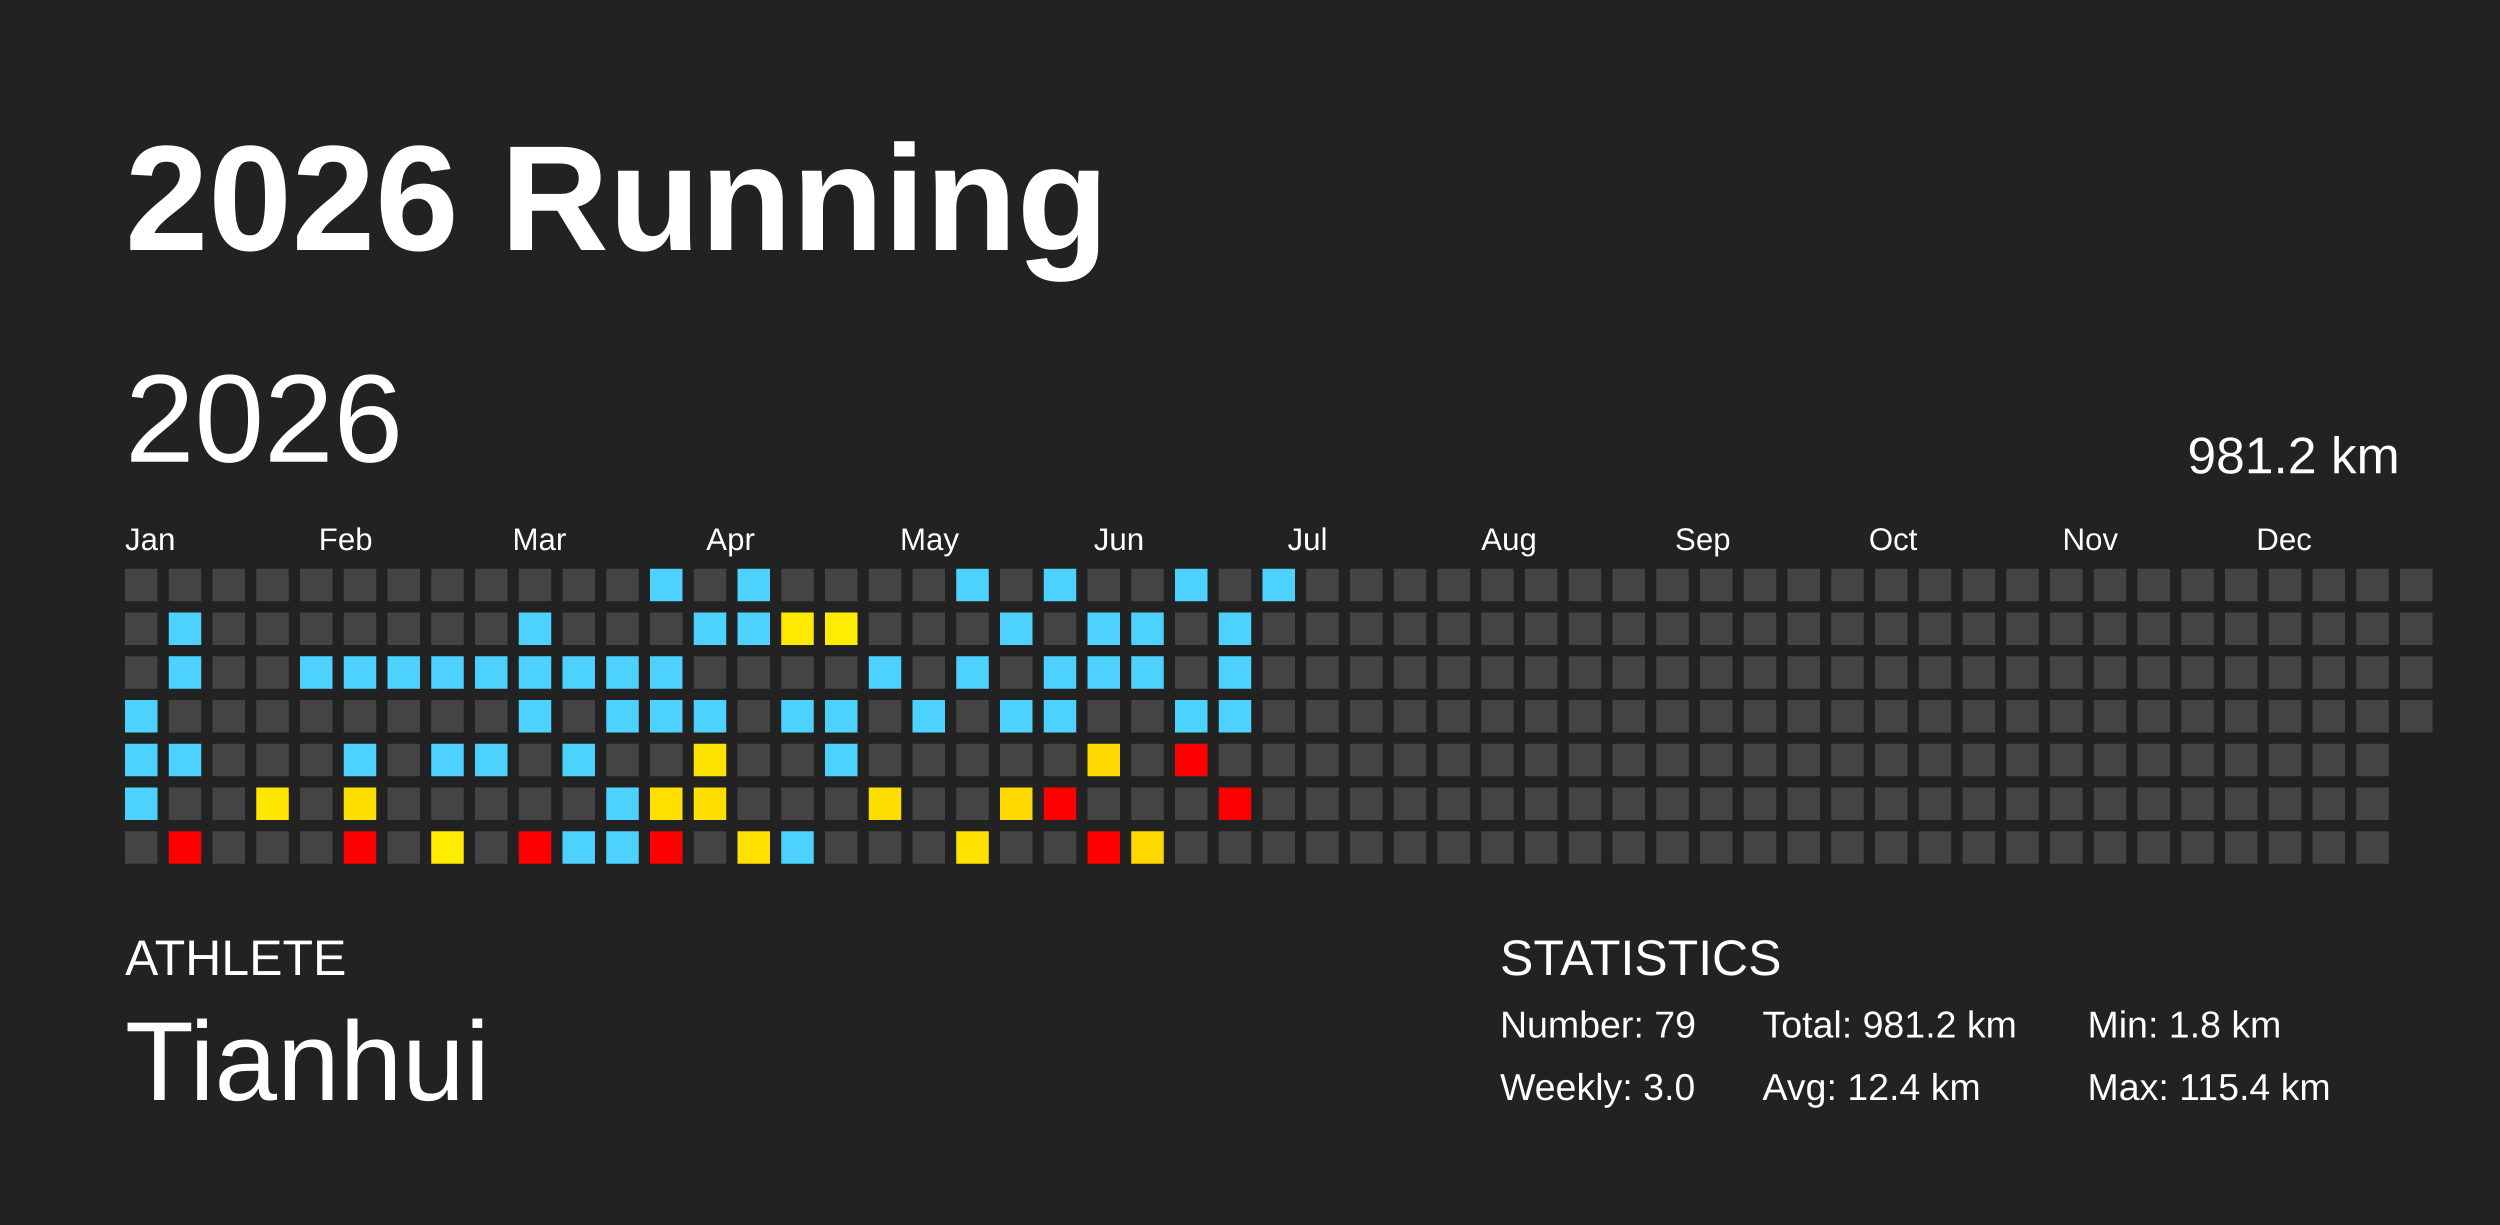
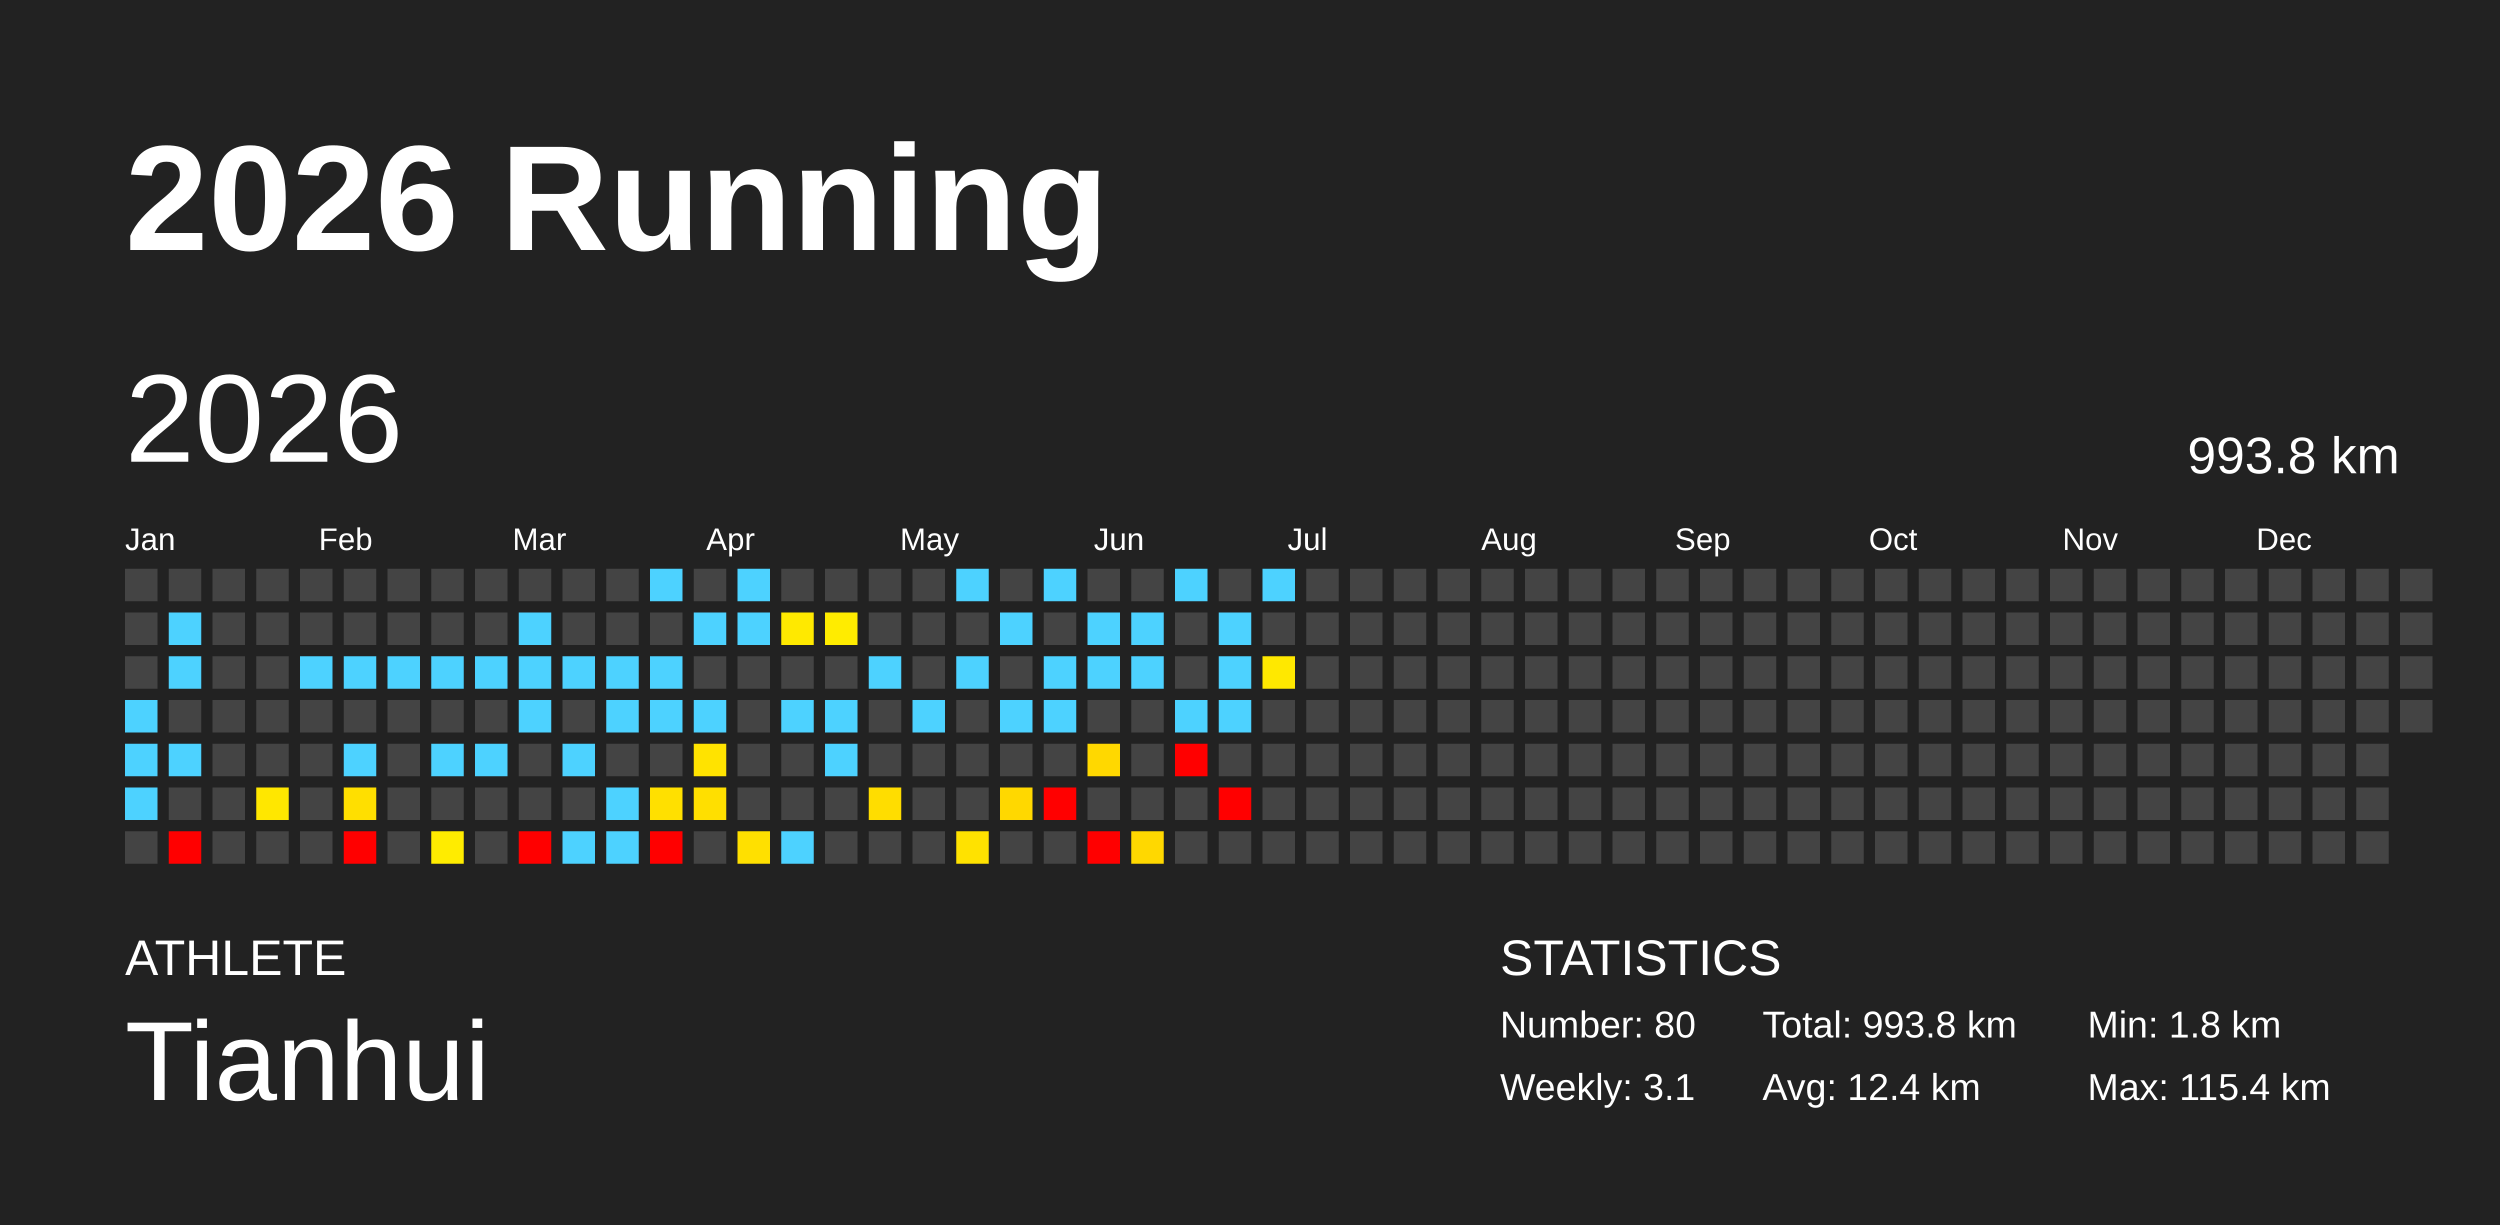
<svg xmlns="http://www.w3.org/2000/svg" baseProfile="full" height="98mm" version="1.1" viewBox="0,0,200,98" width="200mm">
  <defs />
  <rect fill="#222222" height="98" width="200" x="0" y="0" />
  <text fill="#FFFFFF" style="font-size:12px; font-family:Arial; font-weight:bold;" x="10" y="20">2026 Running</text>
  <text fill="#FFFFFF" style="font-size:4px; font-family:Arial" x="10" y="78">ATHLETE</text>
  <text fill="#FFFFFF" style="font-size:9px; font-family:Arial" x="10" y="88">Tianhui</text>
  <text fill="#FFFFFF" style="font-size:4px; font-family:Arial" x="120" y="78">STATISTICS</text>
-   <text fill="#FFFFFF" style="font-size:3px; font-family:Arial" x="120" y="83">Number: 79</text>
-   <text fill="#FFFFFF" style="font-size:3px; font-family:Arial" x="120" y="88">Weekly: 3.0</text>
-   <text fill="#FFFFFF" style="font-size:3px; font-family:Arial" x="141" y="83">Total: 981.2 km</text>
+   <text fill="#FFFFFF" style="font-size:3px; font-family:Arial" x="120" y="83">Number: 80</text>
+   <text fill="#FFFFFF" style="font-size:3px; font-family:Arial" x="120" y="88">Weekly: 3.1</text>
+   <text fill="#FFFFFF" style="font-size:3px; font-family:Arial" x="141" y="83">Total: 993.8 km</text>
  <text fill="#FFFFFF" style="font-size:3px; font-family:Arial" x="141" y="88">Avg: 12.4 km</text>
  <text fill="#FFFFFF" style="font-size:3px; font-family:Arial" x="167" y="83">Min: 1.8 km</text>
  <text fill="#FFFFFF" style="font-size:3px; font-family:Arial" x="167" y="88">Max: 115.4 km</text>
  <text dominant-baseline="hanging" fill="#FFFFFF" style="font-size:10.0px; font-family:Arial;" x="10" y="30">2026</text>
-   <text dominant-baseline="hanging" fill="#FFFFFF" style="font-size:4.125px; font-family:Arial;" x="175" y="35">981.2 km</text>
+   <text dominant-baseline="hanging" fill="#FFFFFF" style="font-size:4.125px; font-family:Arial;" x="175" y="35">993.8 km</text>
  <text fill="#FFFFFF" style="font-size:2.5px; font-family:Arial" x="10.0" y="44">Jan</text>
  <text fill="#FFFFFF" style="font-size:2.5px; font-family:Arial" x="25.5" y="44">Feb</text>
  <text fill="#FFFFFF" style="font-size:2.5px; font-family:Arial" x="41.0" y="44">Mar</text>
  <text fill="#FFFFFF" style="font-size:2.5px; font-family:Arial" x="56.5" y="44">Apr</text>
  <text fill="#FFFFFF" style="font-size:2.5px; font-family:Arial" x="72.0" y="44">May</text>
  <text fill="#FFFFFF" style="font-size:2.5px; font-family:Arial" x="87.5" y="44">Jun</text>
  <text fill="#FFFFFF" style="font-size:2.5px; font-family:Arial" x="103.0" y="44">Jul</text>
  <text fill="#FFFFFF" style="font-size:2.5px; font-family:Arial" x="118.5" y="44">Aug</text>
  <text fill="#FFFFFF" style="font-size:2.5px; font-family:Arial" x="134.0" y="44">Sep</text>
  <text fill="#FFFFFF" style="font-size:2.5px; font-family:Arial" x="149.5" y="44">Oct</text>
  <text fill="#FFFFFF" style="font-size:2.5px; font-family:Arial" x="165.0" y="44">Nov</text>
  <text fill="#FFFFFF" style="font-size:2.5px; font-family:Arial" x="180.5" y="44">Dec</text>
  <rect fill="#444444" height="2.6" width="2.6" x="10.0" y="45.5" />
  <rect fill="#444444" height="2.6" width="2.6" x="10.0" y="49.0" />
  <rect fill="#444444" height="2.6" width="2.6" x="10.0" y="52.5" />
  <rect fill="#4dd2ff" height="2.6" width="2.6" x="10.0" y="56.0" />
  <rect fill="#4dd2ff" height="2.6" width="2.6" x="10.0" y="59.5" />
  <rect fill="#4dd2ff" height="2.6" width="2.6" x="10.0" y="63.0" />
  <rect fill="#444444" height="2.6" width="2.6" x="10.0" y="66.5" />
  <rect fill="#444444" height="2.6" width="2.6" x="13.5" y="45.5" />
  <rect fill="#4dd2ff" height="2.6" width="2.6" x="13.5" y="49.0" />
  <rect fill="#4dd2ff" height="2.6" width="2.6" x="13.5" y="52.5" />
  <rect fill="#444444" height="2.6" width="2.6" x="13.5" y="56.0" />
  <rect fill="#4dd2ff" height="2.6" width="2.6" x="13.5" y="59.5" />
  <rect fill="#444444" height="2.6" width="2.6" x="13.5" y="63.0" />
  <rect fill="red" height="2.6" width="2.6" x="13.5" y="66.5" />
  <rect fill="#444444" height="2.6" width="2.6" x="17.0" y="45.5" />
  <rect fill="#444444" height="2.6" width="2.6" x="17.0" y="49.0" />
  <rect fill="#444444" height="2.6" width="2.6" x="17.0" y="52.5" />
  <rect fill="#444444" height="2.6" width="2.6" x="17.0" y="56.0" />
  <rect fill="#444444" height="2.6" width="2.6" x="17.0" y="59.5" />
  <rect fill="#444444" height="2.6" width="2.6" x="17.0" y="63.0" />
  <rect fill="#444444" height="2.6" width="2.6" x="17.0" y="66.5" />
  <rect fill="#444444" height="2.6" width="2.6" x="20.5" y="45.5" />
  <rect fill="#444444" height="2.6" width="2.6" x="20.5" y="49.0" />
  <rect fill="#444444" height="2.6" width="2.6" x="20.5" y="52.5" />
  <rect fill="#444444" height="2.6" width="2.6" x="20.5" y="56.0" />
  <rect fill="#444444" height="2.6" width="2.6" x="20.5" y="59.5" />
  <rect fill="#ffe700" height="2.6" width="2.6" x="20.5" y="63.0" />
  <rect fill="#444444" height="2.6" width="2.6" x="20.5" y="66.5" />
  <rect fill="#444444" height="2.6" width="2.6" x="24.0" y="45.5" />
  <rect fill="#444444" height="2.6" width="2.6" x="24.0" y="49.0" />
  <rect fill="#4dd2ff" height="2.6" width="2.6" x="24.0" y="52.5" />
  <rect fill="#444444" height="2.6" width="2.6" x="24.0" y="56.0" />
  <rect fill="#444444" height="2.6" width="2.6" x="24.0" y="59.5" />
  <rect fill="#444444" height="2.6" width="2.6" x="24.0" y="63.0" />
  <rect fill="#444444" height="2.6" width="2.6" x="24.0" y="66.5" />
  <rect fill="#444444" height="2.6" width="2.6" x="27.5" y="45.5" />
  <rect fill="#444444" height="2.6" width="2.6" x="27.5" y="49.0" />
  <rect fill="#4dd2ff" height="2.6" width="2.6" x="27.5" y="52.5" />
  <rect fill="#444444" height="2.6" width="2.6" x="27.5" y="56.0" />
  <rect fill="#4dd2ff" height="2.6" width="2.6" x="27.5" y="59.5" />
  <rect fill="#ffdf00" height="2.6" width="2.6" x="27.5" y="63.0" />
  <rect fill="red" height="2.6" width="2.6" x="27.5" y="66.5" />
  <rect fill="#444444" height="2.6" width="2.6" x="31.0" y="45.5" />
  <rect fill="#444444" height="2.6" width="2.6" x="31.0" y="49.0" />
  <rect fill="#4dd2ff" height="2.6" width="2.6" x="31.0" y="52.5" />
  <rect fill="#444444" height="2.6" width="2.6" x="31.0" y="56.0" />
  <rect fill="#444444" height="2.6" width="2.6" x="31.0" y="59.5" />
  <rect fill="#444444" height="2.6" width="2.6" x="31.0" y="63.0" />
  <rect fill="#444444" height="2.6" width="2.6" x="31.0" y="66.5" />
  <rect fill="#444444" height="2.6" width="2.6" x="34.5" y="45.5" />
  <rect fill="#444444" height="2.6" width="2.6" x="34.5" y="49.0" />
  <rect fill="#4dd2ff" height="2.6" width="2.6" x="34.5" y="52.5" />
  <rect fill="#444444" height="2.6" width="2.6" x="34.5" y="56.0" />
  <rect fill="#4dd2ff" height="2.6" width="2.6" x="34.5" y="59.5" />
  <rect fill="#444444" height="2.6" width="2.6" x="34.5" y="63.0" />
  <rect fill="#ffec00" height="2.6" width="2.6" x="34.5" y="66.5" />
  <rect fill="#444444" height="2.6" width="2.6" x="38.0" y="45.5" />
  <rect fill="#444444" height="2.6" width="2.6" x="38.0" y="49.0" />
  <rect fill="#4dd2ff" height="2.6" width="2.6" x="38.0" y="52.5" />
  <rect fill="#444444" height="2.6" width="2.6" x="38.0" y="56.0" />
  <rect fill="#4dd2ff" height="2.6" width="2.6" x="38.0" y="59.5" />
  <rect fill="#444444" height="2.6" width="2.6" x="38.0" y="63.0" />
  <rect fill="#444444" height="2.6" width="2.6" x="38.0" y="66.5" />
  <rect fill="#444444" height="2.6" width="2.6" x="41.5" y="45.5" />
  <rect fill="#4dd2ff" height="2.6" width="2.6" x="41.5" y="49.0" />
  <rect fill="#4dd2ff" height="2.6" width="2.6" x="41.5" y="52.5" />
  <rect fill="#4dd2ff" height="2.6" width="2.6" x="41.5" y="56.0" />
  <rect fill="#444444" height="2.6" width="2.6" x="41.5" y="59.5" />
  <rect fill="#444444" height="2.6" width="2.6" x="41.5" y="63.0" />
  <rect fill="red" height="2.6" width="2.6" x="41.5" y="66.5" />
  <rect fill="#444444" height="2.6" width="2.6" x="45.0" y="45.5" />
  <rect fill="#444444" height="2.6" width="2.6" x="45.0" y="49.0" />
  <rect fill="#4dd2ff" height="2.6" width="2.6" x="45.0" y="52.5" />
  <rect fill="#444444" height="2.6" width="2.6" x="45.0" y="56.0" />
  <rect fill="#4dd2ff" height="2.6" width="2.6" x="45.0" y="59.5" />
  <rect fill="#444444" height="2.6" width="2.6" x="45.0" y="63.0" />
  <rect fill="#4dd2ff" height="2.6" width="2.6" x="45.0" y="66.5" />
  <rect fill="#444444" height="2.6" width="2.6" x="48.5" y="45.5" />
  <rect fill="#444444" height="2.6" width="2.6" x="48.5" y="49.0" />
  <rect fill="#4dd2ff" height="2.6" width="2.6" x="48.5" y="52.5" />
  <rect fill="#4dd2ff" height="2.6" width="2.6" x="48.5" y="56.0" />
  <rect fill="#444444" height="2.6" width="2.6" x="48.5" y="59.5" />
  <rect fill="#4dd2ff" height="2.6" width="2.6" x="48.5" y="63.0" />
  <rect fill="#4dd2ff" height="2.6" width="2.6" x="48.5" y="66.5" />
  <rect fill="#4dd2ff" height="2.6" width="2.6" x="52.0" y="45.5" />
  <rect fill="#444444" height="2.6" width="2.6" x="52.0" y="49.0" />
  <rect fill="#4dd2ff" height="2.6" width="2.6" x="52.0" y="52.5" />
  <rect fill="#4dd2ff" height="2.6" width="2.6" x="52.0" y="56.0" />
  <rect fill="#444444" height="2.6" width="2.6" x="52.0" y="59.5" />
  <rect fill="#ffe000" height="2.6" width="2.6" x="52.0" y="63.0" />
  <rect fill="red" height="2.6" width="2.6" x="52.0" y="66.5" />
  <rect fill="#444444" height="2.6" width="2.6" x="55.5" y="45.5" />
  <rect fill="#4dd2ff" height="2.6" width="2.6" x="55.5" y="49.0" />
  <rect fill="#444444" height="2.6" width="2.6" x="55.5" y="52.5" />
  <rect fill="#4dd2ff" height="2.6" width="2.6" x="55.5" y="56.0" />
  <rect fill="#ffe300" height="2.6" width="2.6" x="55.5" y="59.5" />
  <rect fill="#ffdf00" height="2.6" width="2.6" x="55.5" y="63.0" />
  <rect fill="#444444" height="2.6" width="2.6" x="55.5" y="66.5" />
  <rect fill="#4dd2ff" height="2.6" width="2.6" x="59.0" y="45.5" />
  <rect fill="#4dd2ff" height="2.6" width="2.6" x="59.0" y="49.0" />
  <rect fill="#444444" height="2.6" width="2.6" x="59.0" y="52.5" />
  <rect fill="#444444" height="2.6" width="2.6" x="59.0" y="56.0" />
  <rect fill="#444444" height="2.6" width="2.6" x="59.0" y="59.5" />
  <rect fill="#444444" height="2.6" width="2.6" x="59.0" y="63.0" />
  <rect fill="#ffe000" height="2.6" width="2.6" x="59.0" y="66.5" />
  <rect fill="#444444" height="2.6" width="2.6" x="62.5" y="45.5" />
  <rect fill="#ffe900" height="2.6" width="2.6" x="62.5" y="49.0" />
  <rect fill="#444444" height="2.6" width="2.6" x="62.5" y="52.5" />
  <rect fill="#4dd2ff" height="2.6" width="2.6" x="62.5" y="56.0" />
  <rect fill="#444444" height="2.6" width="2.6" x="62.5" y="59.5" />
  <rect fill="#444444" height="2.6" width="2.6" x="62.5" y="63.0" />
  <rect fill="#4dd2ff" height="2.6" width="2.6" x="62.5" y="66.5" />
  <rect fill="#444444" height="2.6" width="2.6" x="66.0" y="45.5" />
  <rect fill="#ffec00" height="2.6" width="2.6" x="66.0" y="49.0" />
  <rect fill="#444444" height="2.6" width="2.6" x="66.0" y="52.5" />
  <rect fill="#4dd2ff" height="2.6" width="2.6" x="66.0" y="56.0" />
  <rect fill="#4dd2ff" height="2.6" width="2.6" x="66.0" y="59.5" />
  <rect fill="#444444" height="2.6" width="2.6" x="66.0" y="63.0" />
  <rect fill="#444444" height="2.6" width="2.6" x="66.0" y="66.5" />
  <rect fill="#444444" height="2.6" width="2.6" x="69.5" y="45.5" />
  <rect fill="#444444" height="2.6" width="2.6" x="69.5" y="49.0" />
  <rect fill="#4dd2ff" height="2.6" width="2.6" x="69.5" y="52.5" />
  <rect fill="#444444" height="2.6" width="2.6" x="69.5" y="56.0" />
  <rect fill="#444444" height="2.6" width="2.6" x="69.5" y="59.5" />
  <rect fill="#ffdd00" height="2.6" width="2.6" x="69.5" y="63.0" />
  <rect fill="#444444" height="2.6" width="2.6" x="69.5" y="66.5" />
  <rect fill="#444444" height="2.6" width="2.6" x="73.0" y="45.5" />
  <rect fill="#444444" height="2.6" width="2.6" x="73.0" y="49.0" />
  <rect fill="#444444" height="2.6" width="2.6" x="73.0" y="52.5" />
  <rect fill="#4dd2ff" height="2.6" width="2.6" x="73.0" y="56.0" />
  <rect fill="#444444" height="2.6" width="2.6" x="73.0" y="59.5" />
  <rect fill="#444444" height="2.6" width="2.6" x="73.0" y="63.0" />
  <rect fill="#444444" height="2.6" width="2.6" x="73.0" y="66.5" />
  <rect fill="#4dd2ff" height="2.6" width="2.6" x="76.5" y="45.5" />
  <rect fill="#444444" height="2.6" width="2.6" x="76.5" y="49.0" />
  <rect fill="#4dd2ff" height="2.6" width="2.6" x="76.5" y="52.5" />
  <rect fill="#444444" height="2.6" width="2.6" x="76.5" y="56.0" />
  <rect fill="#444444" height="2.6" width="2.6" x="76.5" y="59.5" />
  <rect fill="#444444" height="2.6" width="2.6" x="76.5" y="63.0" />
  <rect fill="#ffe200" height="2.6" width="2.6" x="76.5" y="66.5" />
  <rect fill="#444444" height="2.6" width="2.6" x="80.0" y="45.5" />
  <rect fill="#4dd2ff" height="2.6" width="2.6" x="80.0" y="49.0" />
  <rect fill="#444444" height="2.6" width="2.6" x="80.0" y="52.5" />
  <rect fill="#4dd2ff" height="2.6" width="2.6" x="80.0" y="56.0" />
  <rect fill="#444444" height="2.6" width="2.6" x="80.0" y="59.5" />
  <rect fill="#ffd800" height="2.6" width="2.6" x="80.0" y="63.0" />
  <rect fill="#444444" height="2.6" width="2.6" x="80.0" y="66.5" />
  <rect fill="#4dd2ff" height="2.6" width="2.6" x="83.5" y="45.5" />
  <rect fill="#444444" height="2.6" width="2.6" x="83.5" y="49.0" />
  <rect fill="#4dd2ff" height="2.6" width="2.6" x="83.5" y="52.5" />
  <rect fill="#4dd2ff" height="2.6" width="2.6" x="83.5" y="56.0" />
  <rect fill="#444444" height="2.6" width="2.6" x="83.5" y="59.5" />
  <rect fill="red" height="2.6" width="2.6" x="83.5" y="63.0" />
  <rect fill="#444444" height="2.6" width="2.6" x="83.5" y="66.5" />
  <rect fill="#444444" height="2.6" width="2.6" x="87.0" y="45.5" />
  <rect fill="#4dd2ff" height="2.6" width="2.6" x="87.0" y="49.0" />
  <rect fill="#4dd2ff" height="2.6" width="2.6" x="87.0" y="52.5" />
  <rect fill="#444444" height="2.6" width="2.6" x="87.0" y="56.0" />
  <rect fill="#ffd800" height="2.6" width="2.6" x="87.0" y="59.5" />
  <rect fill="#444444" height="2.6" width="2.6" x="87.0" y="63.0" />
  <rect fill="red" height="2.6" width="2.6" x="87.0" y="66.5" />
  <rect fill="#444444" height="2.6" width="2.6" x="90.5" y="45.5" />
  <rect fill="#4dd2ff" height="2.6" width="2.6" x="90.5" y="49.0" />
  <rect fill="#4dd2ff" height="2.6" width="2.6" x="90.5" y="52.5" />
  <rect fill="#444444" height="2.6" width="2.6" x="90.5" y="56.0" />
  <rect fill="#444444" height="2.6" width="2.6" x="90.5" y="59.5" />
  <rect fill="#444444" height="2.6" width="2.6" x="90.5" y="63.0" />
  <rect fill="#ffd800" height="2.6" width="2.6" x="90.5" y="66.5" />
  <rect fill="#4dd2ff" height="2.6" width="2.6" x="94.0" y="45.5" />
  <rect fill="#444444" height="2.6" width="2.6" x="94.0" y="49.0" />
  <rect fill="#444444" height="2.6" width="2.6" x="94.0" y="52.5" />
  <rect fill="#4dd2ff" height="2.6" width="2.6" x="94.0" y="56.0" />
  <rect fill="red" height="2.6" width="2.6" x="94.0" y="59.5" />
  <rect fill="#444444" height="2.6" width="2.6" x="94.0" y="63.0" />
  <rect fill="#444444" height="2.6" width="2.6" x="94.0" y="66.5" />
  <rect fill="#444444" height="2.6" width="2.6" x="97.5" y="45.5" />
  <rect fill="#4dd2ff" height="2.6" width="2.6" x="97.5" y="49.0" />
  <rect fill="#4dd2ff" height="2.6" width="2.6" x="97.5" y="52.5" />
  <rect fill="#4dd2ff" height="2.6" width="2.6" x="97.5" y="56.0" />
  <rect fill="#444444" height="2.6" width="2.6" x="97.5" y="59.5" />
  <rect fill="red" height="2.6" width="2.6" x="97.5" y="63.0" />
  <rect fill="#444444" height="2.6" width="2.6" x="97.5" y="66.5" />
  <rect fill="#4dd2ff" height="2.6" width="2.6" x="101.0" y="45.5" />
  <rect fill="#444444" height="2.6" width="2.6" x="101.0" y="49.0" />
-   <rect fill="#444444" height="2.6" width="2.6" x="101.0" y="52.5" />
+   <rect fill="#ffe800" height="2.6" width="2.6" x="101.0" y="52.5" />
  <rect fill="#444444" height="2.6" width="2.6" x="101.0" y="56.0" />
  <rect fill="#444444" height="2.6" width="2.6" x="101.0" y="59.5" />
  <rect fill="#444444" height="2.6" width="2.6" x="101.0" y="63.0" />
  <rect fill="#444444" height="2.6" width="2.6" x="101.0" y="66.5" />
  <rect fill="#444444" height="2.6" width="2.6" x="104.5" y="45.5" />
  <rect fill="#444444" height="2.6" width="2.6" x="104.5" y="49.0" />
  <rect fill="#444444" height="2.6" width="2.6" x="104.5" y="52.5" />
  <rect fill="#444444" height="2.6" width="2.6" x="104.5" y="56.0" />
  <rect fill="#444444" height="2.6" width="2.6" x="104.5" y="59.5" />
  <rect fill="#444444" height="2.6" width="2.6" x="104.5" y="63.0" />
  <rect fill="#444444" height="2.6" width="2.6" x="104.5" y="66.5" />
  <rect fill="#444444" height="2.6" width="2.6" x="108.0" y="45.5" />
  <rect fill="#444444" height="2.6" width="2.6" x="108.0" y="49.0" />
  <rect fill="#444444" height="2.6" width="2.6" x="108.0" y="52.5" />
  <rect fill="#444444" height="2.6" width="2.6" x="108.0" y="56.0" />
  <rect fill="#444444" height="2.6" width="2.6" x="108.0" y="59.5" />
  <rect fill="#444444" height="2.6" width="2.6" x="108.0" y="63.0" />
  <rect fill="#444444" height="2.6" width="2.6" x="108.0" y="66.5" />
  <rect fill="#444444" height="2.6" width="2.6" x="111.5" y="45.5" />
  <rect fill="#444444" height="2.6" width="2.6" x="111.5" y="49.0" />
  <rect fill="#444444" height="2.6" width="2.6" x="111.5" y="52.5" />
  <rect fill="#444444" height="2.6" width="2.6" x="111.5" y="56.0" />
  <rect fill="#444444" height="2.6" width="2.6" x="111.5" y="59.5" />
  <rect fill="#444444" height="2.6" width="2.6" x="111.5" y="63.0" />
  <rect fill="#444444" height="2.6" width="2.6" x="111.5" y="66.5" />
  <rect fill="#444444" height="2.6" width="2.6" x="115.0" y="45.5" />
  <rect fill="#444444" height="2.6" width="2.6" x="115.0" y="49.0" />
  <rect fill="#444444" height="2.6" width="2.6" x="115.0" y="52.5" />
  <rect fill="#444444" height="2.6" width="2.6" x="115.0" y="56.0" />
  <rect fill="#444444" height="2.6" width="2.6" x="115.0" y="59.5" />
  <rect fill="#444444" height="2.6" width="2.6" x="115.0" y="63.0" />
  <rect fill="#444444" height="2.6" width="2.6" x="115.0" y="66.5" />
  <rect fill="#444444" height="2.6" width="2.6" x="118.5" y="45.5" />
  <rect fill="#444444" height="2.6" width="2.6" x="118.5" y="49.0" />
  <rect fill="#444444" height="2.6" width="2.6" x="118.5" y="52.5" />
  <rect fill="#444444" height="2.6" width="2.6" x="118.5" y="56.0" />
  <rect fill="#444444" height="2.6" width="2.6" x="118.5" y="59.5" />
  <rect fill="#444444" height="2.6" width="2.6" x="118.5" y="63.0" />
  <rect fill="#444444" height="2.6" width="2.6" x="118.5" y="66.5" />
  <rect fill="#444444" height="2.6" width="2.6" x="122.0" y="45.5" />
  <rect fill="#444444" height="2.6" width="2.6" x="122.0" y="49.0" />
  <rect fill="#444444" height="2.6" width="2.6" x="122.0" y="52.5" />
  <rect fill="#444444" height="2.6" width="2.6" x="122.0" y="56.0" />
  <rect fill="#444444" height="2.6" width="2.6" x="122.0" y="59.5" />
  <rect fill="#444444" height="2.6" width="2.6" x="122.0" y="63.0" />
  <rect fill="#444444" height="2.6" width="2.6" x="122.0" y="66.5" />
  <rect fill="#444444" height="2.6" width="2.6" x="125.5" y="45.5" />
  <rect fill="#444444" height="2.6" width="2.6" x="125.5" y="49.0" />
  <rect fill="#444444" height="2.6" width="2.6" x="125.5" y="52.5" />
  <rect fill="#444444" height="2.6" width="2.6" x="125.5" y="56.0" />
  <rect fill="#444444" height="2.6" width="2.6" x="125.5" y="59.5" />
  <rect fill="#444444" height="2.6" width="2.6" x="125.5" y="63.0" />
  <rect fill="#444444" height="2.6" width="2.6" x="125.5" y="66.5" />
  <rect fill="#444444" height="2.6" width="2.6" x="129.0" y="45.5" />
  <rect fill="#444444" height="2.6" width="2.6" x="129.0" y="49.0" />
  <rect fill="#444444" height="2.6" width="2.6" x="129.0" y="52.5" />
  <rect fill="#444444" height="2.6" width="2.6" x="129.0" y="56.0" />
  <rect fill="#444444" height="2.6" width="2.6" x="129.0" y="59.5" />
  <rect fill="#444444" height="2.6" width="2.6" x="129.0" y="63.0" />
  <rect fill="#444444" height="2.6" width="2.6" x="129.0" y="66.5" />
  <rect fill="#444444" height="2.6" width="2.6" x="132.5" y="45.5" />
  <rect fill="#444444" height="2.6" width="2.6" x="132.5" y="49.0" />
  <rect fill="#444444" height="2.6" width="2.6" x="132.5" y="52.5" />
  <rect fill="#444444" height="2.6" width="2.6" x="132.5" y="56.0" />
  <rect fill="#444444" height="2.6" width="2.6" x="132.5" y="59.5" />
  <rect fill="#444444" height="2.6" width="2.6" x="132.5" y="63.0" />
  <rect fill="#444444" height="2.6" width="2.6" x="132.5" y="66.5" />
  <rect fill="#444444" height="2.6" width="2.6" x="136.0" y="45.5" />
  <rect fill="#444444" height="2.6" width="2.6" x="136.0" y="49.0" />
  <rect fill="#444444" height="2.6" width="2.6" x="136.0" y="52.5" />
  <rect fill="#444444" height="2.6" width="2.6" x="136.0" y="56.0" />
  <rect fill="#444444" height="2.6" width="2.6" x="136.0" y="59.5" />
  <rect fill="#444444" height="2.6" width="2.6" x="136.0" y="63.0" />
  <rect fill="#444444" height="2.6" width="2.6" x="136.0" y="66.5" />
  <rect fill="#444444" height="2.6" width="2.6" x="139.5" y="45.5" />
  <rect fill="#444444" height="2.6" width="2.6" x="139.5" y="49.0" />
  <rect fill="#444444" height="2.6" width="2.6" x="139.5" y="52.5" />
  <rect fill="#444444" height="2.6" width="2.6" x="139.5" y="56.0" />
  <rect fill="#444444" height="2.6" width="2.6" x="139.5" y="59.5" />
  <rect fill="#444444" height="2.6" width="2.6" x="139.5" y="63.0" />
  <rect fill="#444444" height="2.6" width="2.6" x="139.5" y="66.5" />
  <rect fill="#444444" height="2.6" width="2.6" x="143.0" y="45.5" />
  <rect fill="#444444" height="2.6" width="2.6" x="143.0" y="49.0" />
  <rect fill="#444444" height="2.6" width="2.6" x="143.0" y="52.5" />
  <rect fill="#444444" height="2.6" width="2.6" x="143.0" y="56.0" />
  <rect fill="#444444" height="2.6" width="2.6" x="143.0" y="59.5" />
  <rect fill="#444444" height="2.6" width="2.6" x="143.0" y="63.0" />
  <rect fill="#444444" height="2.6" width="2.6" x="143.0" y="66.5" />
  <rect fill="#444444" height="2.6" width="2.6" x="146.5" y="45.5" />
  <rect fill="#444444" height="2.6" width="2.6" x="146.5" y="49.0" />
  <rect fill="#444444" height="2.6" width="2.6" x="146.5" y="52.5" />
  <rect fill="#444444" height="2.6" width="2.6" x="146.5" y="56.0" />
  <rect fill="#444444" height="2.6" width="2.6" x="146.5" y="59.5" />
  <rect fill="#444444" height="2.6" width="2.6" x="146.5" y="63.0" />
  <rect fill="#444444" height="2.6" width="2.6" x="146.5" y="66.5" />
  <rect fill="#444444" height="2.6" width="2.6" x="150.0" y="45.5" />
  <rect fill="#444444" height="2.6" width="2.6" x="150.0" y="49.0" />
  <rect fill="#444444" height="2.6" width="2.6" x="150.0" y="52.5" />
  <rect fill="#444444" height="2.6" width="2.6" x="150.0" y="56.0" />
  <rect fill="#444444" height="2.6" width="2.6" x="150.0" y="59.5" />
  <rect fill="#444444" height="2.6" width="2.6" x="150.0" y="63.0" />
  <rect fill="#444444" height="2.6" width="2.6" x="150.0" y="66.5" />
  <rect fill="#444444" height="2.6" width="2.6" x="153.5" y="45.5" />
  <rect fill="#444444" height="2.6" width="2.6" x="153.5" y="49.0" />
  <rect fill="#444444" height="2.6" width="2.6" x="153.5" y="52.5" />
  <rect fill="#444444" height="2.6" width="2.6" x="153.5" y="56.0" />
  <rect fill="#444444" height="2.6" width="2.6" x="153.5" y="59.5" />
  <rect fill="#444444" height="2.6" width="2.6" x="153.5" y="63.0" />
  <rect fill="#444444" height="2.6" width="2.6" x="153.5" y="66.5" />
  <rect fill="#444444" height="2.6" width="2.6" x="157.0" y="45.5" />
  <rect fill="#444444" height="2.6" width="2.6" x="157.0" y="49.0" />
  <rect fill="#444444" height="2.6" width="2.6" x="157.0" y="52.5" />
  <rect fill="#444444" height="2.6" width="2.6" x="157.0" y="56.0" />
  <rect fill="#444444" height="2.6" width="2.6" x="157.0" y="59.5" />
  <rect fill="#444444" height="2.6" width="2.6" x="157.0" y="63.0" />
  <rect fill="#444444" height="2.6" width="2.6" x="157.0" y="66.5" />
  <rect fill="#444444" height="2.6" width="2.6" x="160.5" y="45.5" />
  <rect fill="#444444" height="2.6" width="2.6" x="160.5" y="49.0" />
  <rect fill="#444444" height="2.6" width="2.6" x="160.5" y="52.5" />
  <rect fill="#444444" height="2.6" width="2.6" x="160.5" y="56.0" />
  <rect fill="#444444" height="2.6" width="2.6" x="160.5" y="59.5" />
  <rect fill="#444444" height="2.6" width="2.6" x="160.5" y="63.0" />
  <rect fill="#444444" height="2.6" width="2.6" x="160.5" y="66.5" />
  <rect fill="#444444" height="2.6" width="2.6" x="164.0" y="45.5" />
  <rect fill="#444444" height="2.6" width="2.6" x="164.0" y="49.0" />
  <rect fill="#444444" height="2.6" width="2.6" x="164.0" y="52.5" />
  <rect fill="#444444" height="2.6" width="2.6" x="164.0" y="56.0" />
  <rect fill="#444444" height="2.6" width="2.6" x="164.0" y="59.5" />
  <rect fill="#444444" height="2.6" width="2.6" x="164.0" y="63.0" />
  <rect fill="#444444" height="2.6" width="2.6" x="164.0" y="66.5" />
  <rect fill="#444444" height="2.6" width="2.6" x="167.5" y="45.5" />
  <rect fill="#444444" height="2.6" width="2.6" x="167.5" y="49.0" />
  <rect fill="#444444" height="2.6" width="2.6" x="167.5" y="52.5" />
  <rect fill="#444444" height="2.6" width="2.6" x="167.5" y="56.0" />
  <rect fill="#444444" height="2.6" width="2.6" x="167.5" y="59.5" />
  <rect fill="#444444" height="2.6" width="2.6" x="167.5" y="63.0" />
  <rect fill="#444444" height="2.6" width="2.6" x="167.5" y="66.5" />
  <rect fill="#444444" height="2.6" width="2.6" x="171.0" y="45.5" />
  <rect fill="#444444" height="2.6" width="2.6" x="171.0" y="49.0" />
  <rect fill="#444444" height="2.6" width="2.6" x="171.0" y="52.5" />
  <rect fill="#444444" height="2.6" width="2.6" x="171.0" y="56.0" />
  <rect fill="#444444" height="2.6" width="2.6" x="171.0" y="59.5" />
  <rect fill="#444444" height="2.6" width="2.6" x="171.0" y="63.0" />
  <rect fill="#444444" height="2.6" width="2.6" x="171.0" y="66.5" />
  <rect fill="#444444" height="2.6" width="2.6" x="174.5" y="45.5" />
  <rect fill="#444444" height="2.6" width="2.6" x="174.5" y="49.0" />
  <rect fill="#444444" height="2.6" width="2.6" x="174.5" y="52.5" />
  <rect fill="#444444" height="2.6" width="2.6" x="174.5" y="56.0" />
  <rect fill="#444444" height="2.6" width="2.6" x="174.5" y="59.5" />
  <rect fill="#444444" height="2.6" width="2.6" x="174.5" y="63.0" />
  <rect fill="#444444" height="2.6" width="2.6" x="174.5" y="66.5" />
  <rect fill="#444444" height="2.6" width="2.6" x="178.0" y="45.5" />
  <rect fill="#444444" height="2.6" width="2.6" x="178.0" y="49.0" />
  <rect fill="#444444" height="2.6" width="2.6" x="178.0" y="52.5" />
  <rect fill="#444444" height="2.6" width="2.6" x="178.0" y="56.0" />
  <rect fill="#444444" height="2.6" width="2.6" x="178.0" y="59.5" />
  <rect fill="#444444" height="2.6" width="2.6" x="178.0" y="63.0" />
  <rect fill="#444444" height="2.6" width="2.6" x="178.0" y="66.5" />
  <rect fill="#444444" height="2.6" width="2.6" x="181.5" y="45.5" />
  <rect fill="#444444" height="2.6" width="2.6" x="181.5" y="49.0" />
  <rect fill="#444444" height="2.6" width="2.6" x="181.5" y="52.5" />
  <rect fill="#444444" height="2.6" width="2.6" x="181.5" y="56.0" />
  <rect fill="#444444" height="2.6" width="2.6" x="181.5" y="59.5" />
  <rect fill="#444444" height="2.6" width="2.6" x="181.5" y="63.0" />
  <rect fill="#444444" height="2.6" width="2.6" x="181.5" y="66.5" />
  <rect fill="#444444" height="2.6" width="2.6" x="185.0" y="45.5" />
  <rect fill="#444444" height="2.6" width="2.6" x="185.0" y="49.0" />
  <rect fill="#444444" height="2.6" width="2.6" x="185.0" y="52.5" />
  <rect fill="#444444" height="2.6" width="2.6" x="185.0" y="56.0" />
  <rect fill="#444444" height="2.6" width="2.6" x="185.0" y="59.5" />
  <rect fill="#444444" height="2.6" width="2.6" x="185.0" y="63.0" />
  <rect fill="#444444" height="2.6" width="2.6" x="185.0" y="66.5" />
  <rect fill="#444444" height="2.6" width="2.6" x="188.5" y="45.5" />
  <rect fill="#444444" height="2.6" width="2.6" x="188.5" y="49.0" />
  <rect fill="#444444" height="2.6" width="2.6" x="188.5" y="52.5" />
  <rect fill="#444444" height="2.6" width="2.6" x="188.5" y="56.0" />
  <rect fill="#444444" height="2.6" width="2.6" x="188.5" y="59.5" />
  <rect fill="#444444" height="2.6" width="2.6" x="188.5" y="63.0" />
  <rect fill="#444444" height="2.6" width="2.6" x="188.5" y="66.5" />
  <rect fill="#444444" height="2.6" width="2.6" x="192.0" y="45.5" />
  <rect fill="#444444" height="2.6" width="2.6" x="192.0" y="49.0" />
  <rect fill="#444444" height="2.6" width="2.6" x="192.0" y="52.5" />
  <rect fill="#444444" height="2.6" width="2.6" x="192.0" y="56.0" />
</svg>
